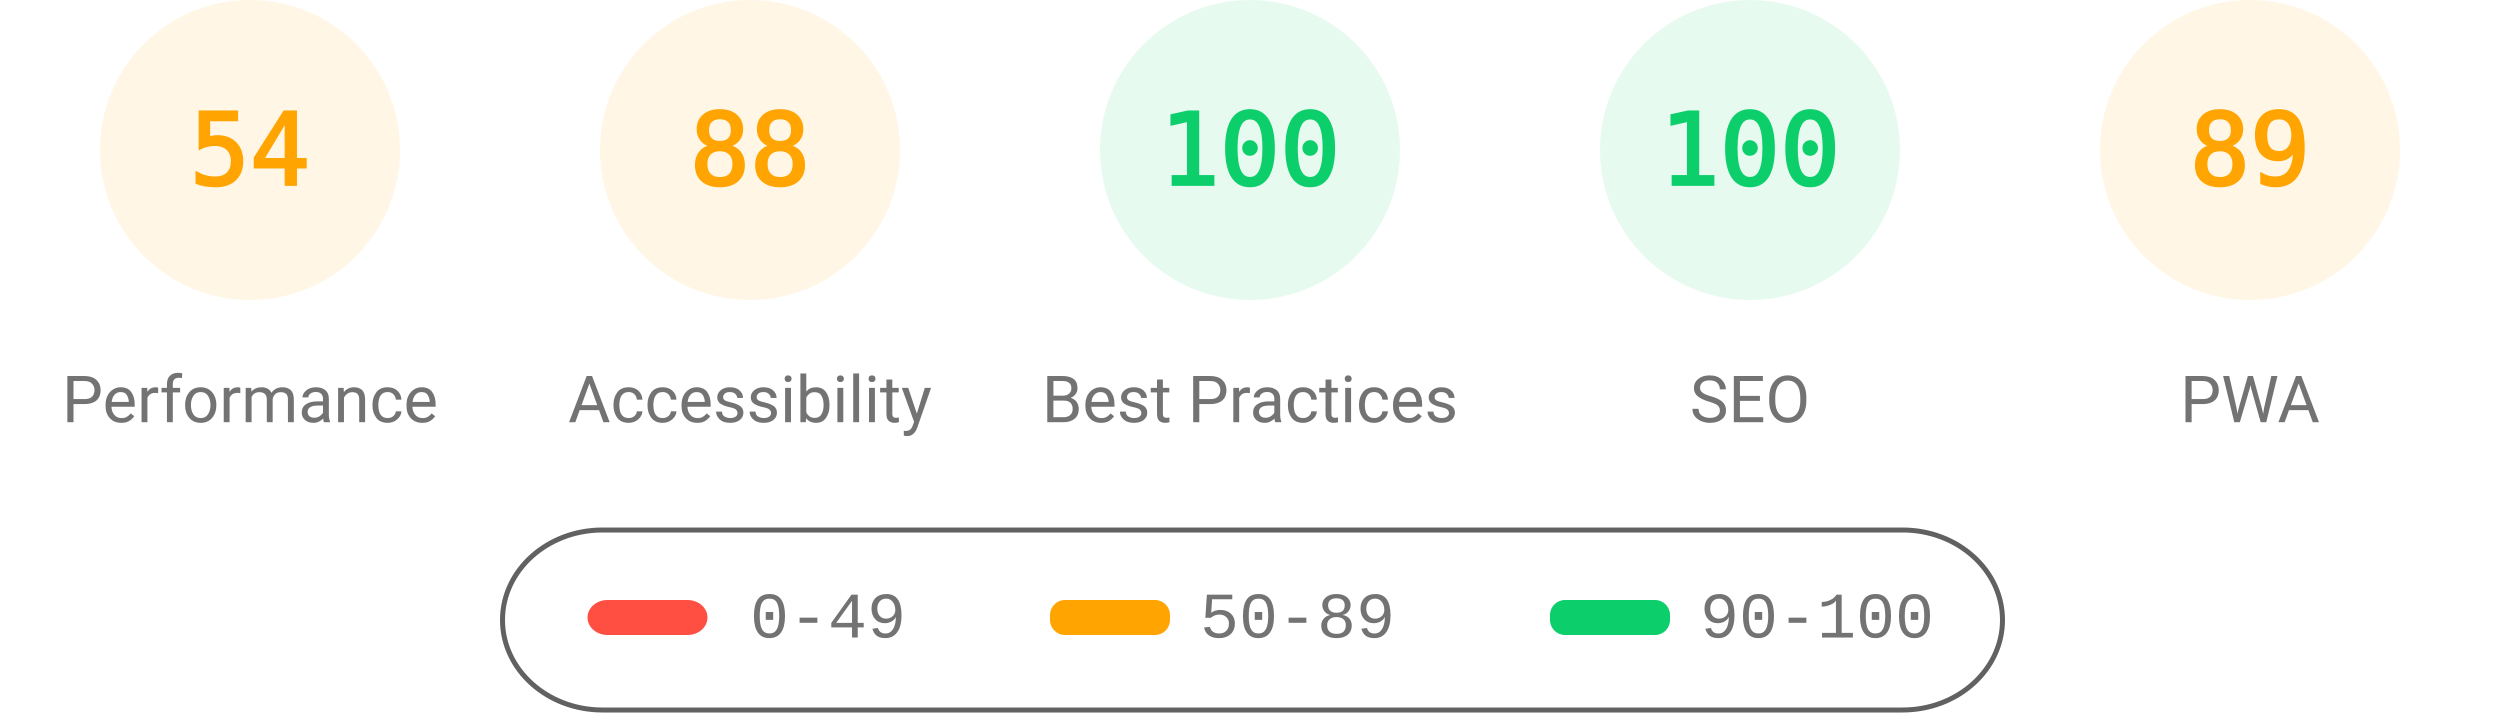
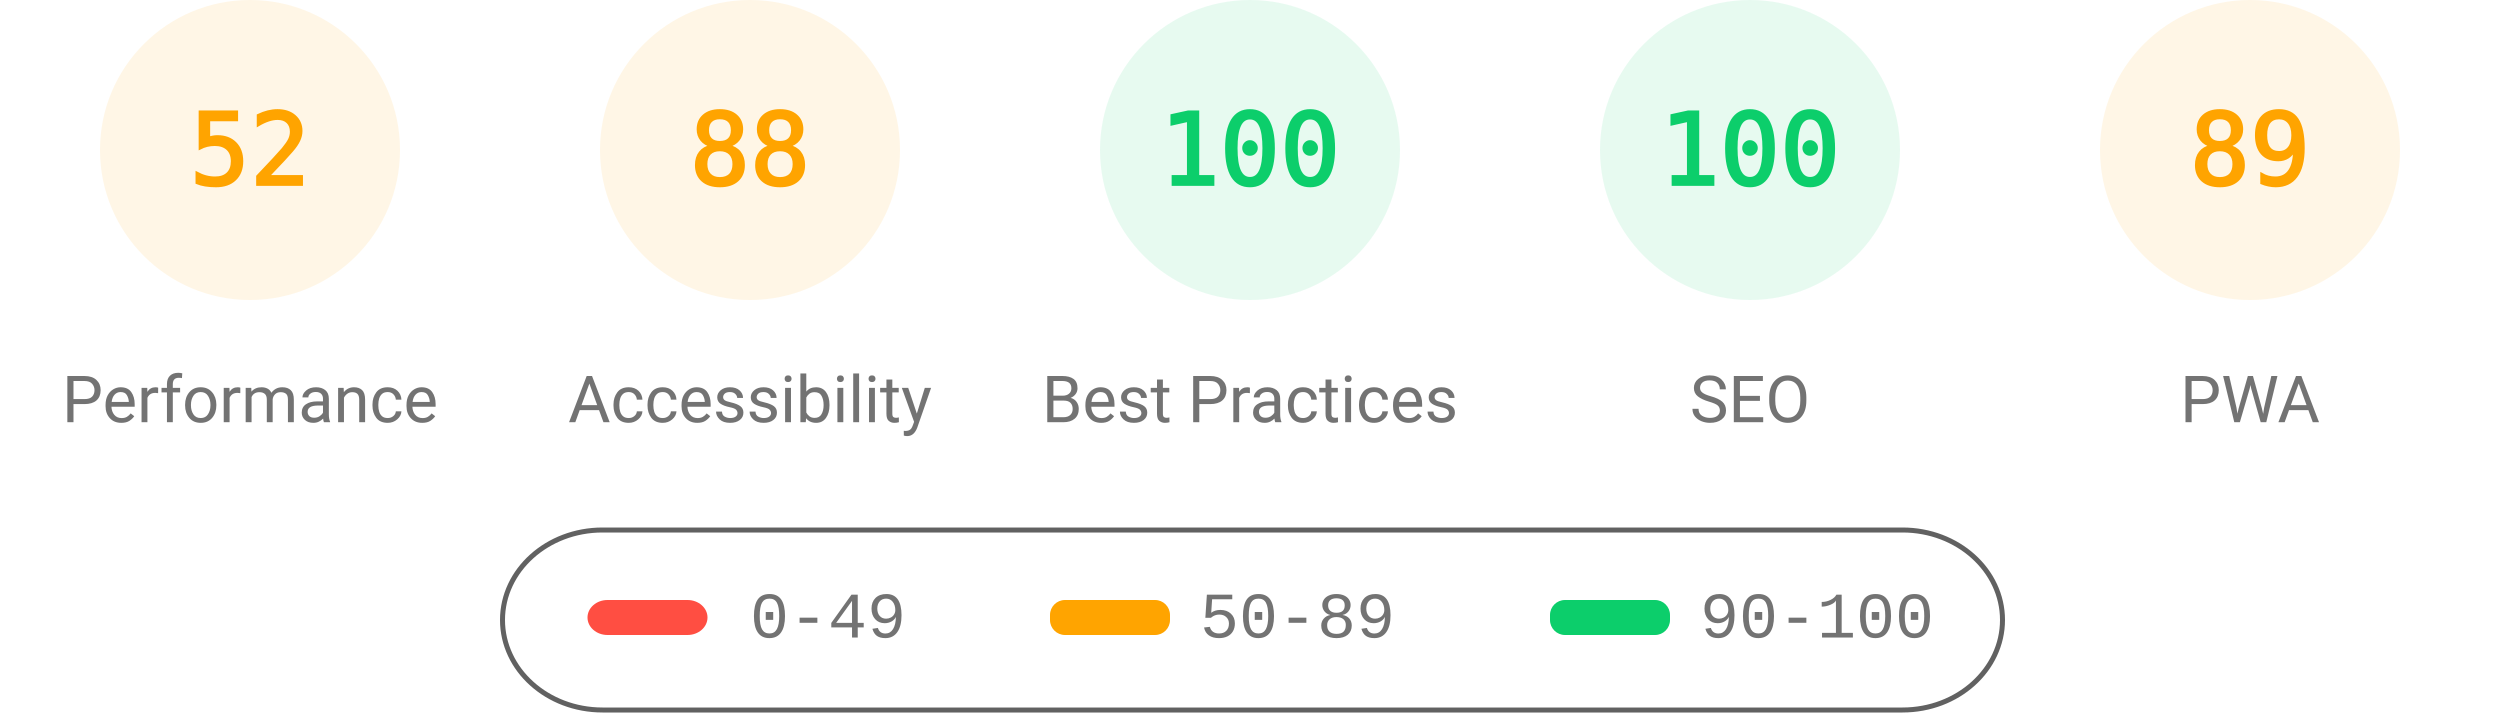
<svg xmlns="http://www.w3.org/2000/svg" fill="none" width="1000" height="285">
  <style>.gauge-base{opacity:.1}.gauge-arc{fill:none;animation-delay:250ms;stroke-linecap:round;transform:rotate(-90deg);transform-origin:100px 60px;animation:load-gauge 1s ease forwards}.guage-text{font-size:40px;font-family:monospace;text-align:center}.guage-red{color:#ff4e42;fill:#ff4e42;stroke:#ff4e42}.guage-orange{color:#ffa400;fill:#ffa400;stroke:#ffa400}.guage-green{color:#0cce6b;fill:#0cce6b;stroke:#0cce6b}.guage-undefined{color:#5c5c5c;fill:#5c5c5c;stroke:#5c5c5c}.guage-title{color:#737373;fill:#737373;stroke:none;font-size:26px;line-height:26px;font-family:Roboto,Halvetica,Arial,sans-serif}@keyframes load-gauge{from{stroke-dasharray:0 352.858}}</style>
  <svg class="guage-div guage-perf guage-orange" viewBox="0 0 200 200" width="200" height="200">
    <circle class="gauge-base" r="56" cx="100" cy="60" stroke-width="8" />
-     <circle class="gauge-arc guage-arc-1" r="56" cx="100" cy="60" stroke-width="8" style="stroke-dasharray:190.003,351.858" />
-     <text class="guage-text" x="100" y="60" alignment-baseline="central" dominant-baseline="central" text-anchor="middle">54</text>
+     <circle class="gauge-arc guage-arc-1" r="56" cx="100" cy="60" stroke-width="8" style="stroke-dasharray:182.966,351.858" />
+     <text class="guage-text" x="100" y="60" alignment-baseline="central" dominant-baseline="central" text-anchor="middle">52</text>
    <text class="guage-title" x="100" y="160" alignment-baseline="central" dominant-baseline="central" text-anchor="middle">Performance</text>
  </svg>
  <svg class="guage-div guage-acc guage-orange" viewBox="0 0 200 200" width="200" height="200" x="200">
    <circle class="gauge-base" r="56" cx="100" cy="60" stroke-width="8" />
    <circle class="gauge-arc guage-arc-2" r="56" cx="100" cy="60" stroke-width="8" style="stroke-dasharray:309.635,351.858" />
    <text class="guage-text" x="100" y="60" alignment-baseline="central" dominant-baseline="central" text-anchor="middle">88</text>
    <text class="guage-title" x="100" y="160" alignment-baseline="central" dominant-baseline="central" text-anchor="middle">Accessibility</text>
  </svg>
  <svg class="guage-div guage-best guage-green" viewBox="0 0 200 200" width="200" height="200" x="400">
    <circle class="gauge-base" r="56" cx="100" cy="60" stroke-width="8" />
    <circle class="gauge-arc guage-arc-3" r="56" cx="100" cy="60" stroke-width="8" style="stroke-dasharray:351.858,351.858" />
    <text class="guage-text" x="100" y="60" alignment-baseline="central" dominant-baseline="central" text-anchor="middle">100</text>
    <text class="guage-title" x="100" y="160" alignment-baseline="central" dominant-baseline="central" text-anchor="middle">Best Practices</text>
  </svg>
  <svg class="guage-div guage-seo guage-green" viewBox="0 0 200 200" width="200" height="200" x="600">
    <circle class="gauge-base" r="56" cx="100" cy="60" stroke-width="8" />
    <circle class="gauge-arc guage-arc-4" r="56" cx="100" cy="60" stroke-width="8" style="stroke-dasharray:351.858,351.858" />
    <text class="guage-text" x="100" y="60" alignment-baseline="central" dominant-baseline="central" text-anchor="middle">100</text>
    <text class="guage-title" x="100" y="160" alignment-baseline="central" dominant-baseline="central" text-anchor="middle">SEO</text>
  </svg>
  <svg class="guage-div guage-pwa guage-orange" viewBox="0 0 200 200" width="200" height="200" x="800">
    <circle class="gauge-base" r="56" cx="100" cy="60" stroke-width="8" />
    <circle class="gauge-arc guage-arc-4" r="56" cx="100" cy="60" stroke-width="8" style="stroke-dasharray:313.154,351.858" />
    <text class="guage-text" x="100" y="60" alignment-baseline="central" dominant-baseline="central" text-anchor="middle">89</text>
    <text class="guage-title" x="100" y="160" alignment-baseline="central" dominant-baseline="central" text-anchor="middle">PWA</text>
  </svg>
  <svg width="604" height="76" x="200" y="210">
    <path fill="none" id="canvas_background" d="M-1-1h604v80H-1z" />
    <rect fill-opacity="0" stroke="#616161" stroke-width="2" rx="40" id="svg_2" height="72" width="600" y="2" x="1" fill="#000" />
    <rect stroke="#000" rx="8" id="svg_3" height="14" width="48" y="30" x="35" stroke-opacity="null" stroke-width="0" fill="#ff4e42" />
    <rect stroke="#000" rx="6" id="svg_4" height="14" width="48" y="30" x="220" stroke-opacity="null" stroke-width="0" fill="#ffa400" />
    <rect stroke="#000" rx="6" id="svg_5" height="14" width="48" y="30" x="420" stroke-opacity="null" stroke-width="0" fill="#0cce6b" />
    <text xml:space="preserve" text-anchor="start" font-family="'Courier New', Courier, monospace" font-size="26" id="svg_6" y="45" x="100" stroke-opacity="null" stroke-width="0" stroke="#000" fill="#737373">0-49</text>
    <text xml:space="preserve" text-anchor="start" font-family="'Courier New', Courier, monospace" font-size="26" id="svg_7" y="45" x="280" stroke-opacity="null" stroke-width="0" stroke="#000" fill="#737373">50-89</text>
    <text xml:space="preserve" text-anchor="start" font-family="'Courier New', Courier, monospace" font-size="26" id="svg_8" y="45" x="480" stroke-opacity="null" stroke-width="0" stroke="#000" fill="#737373">90-100</text>
  </svg>
</svg>
